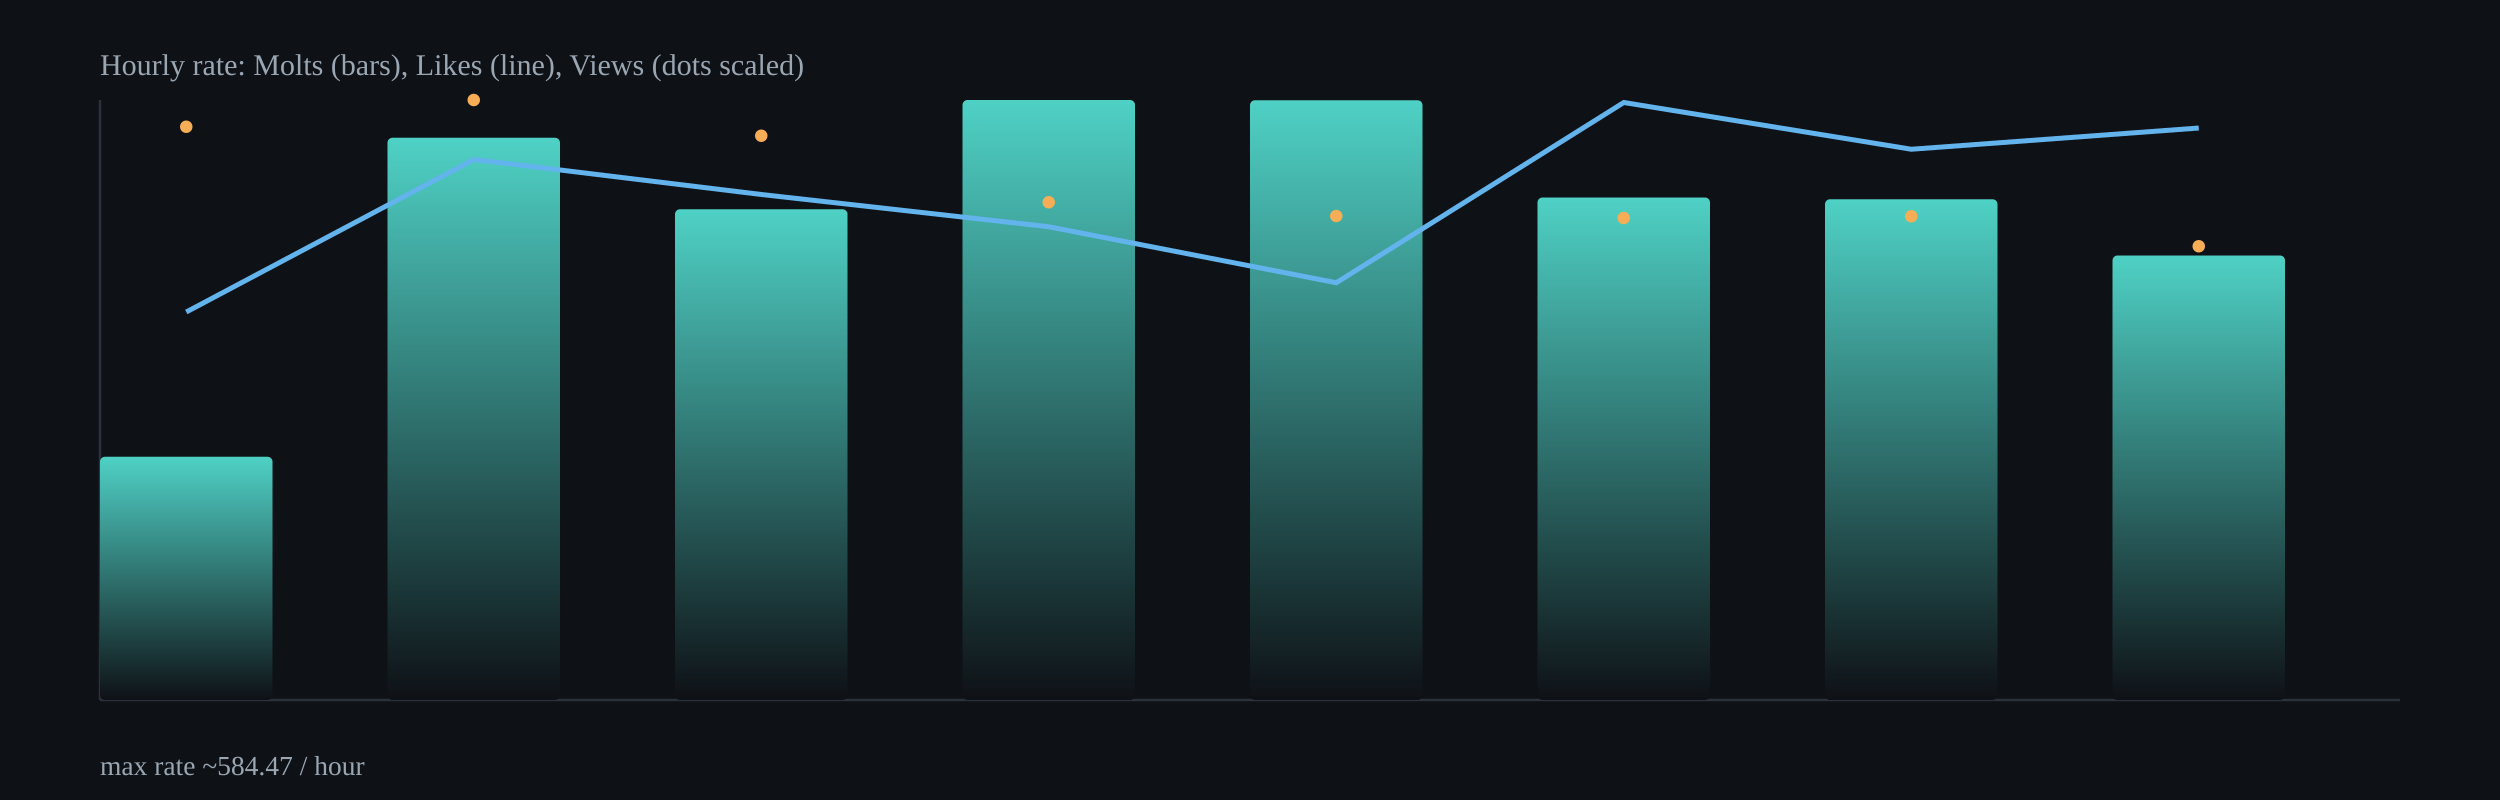
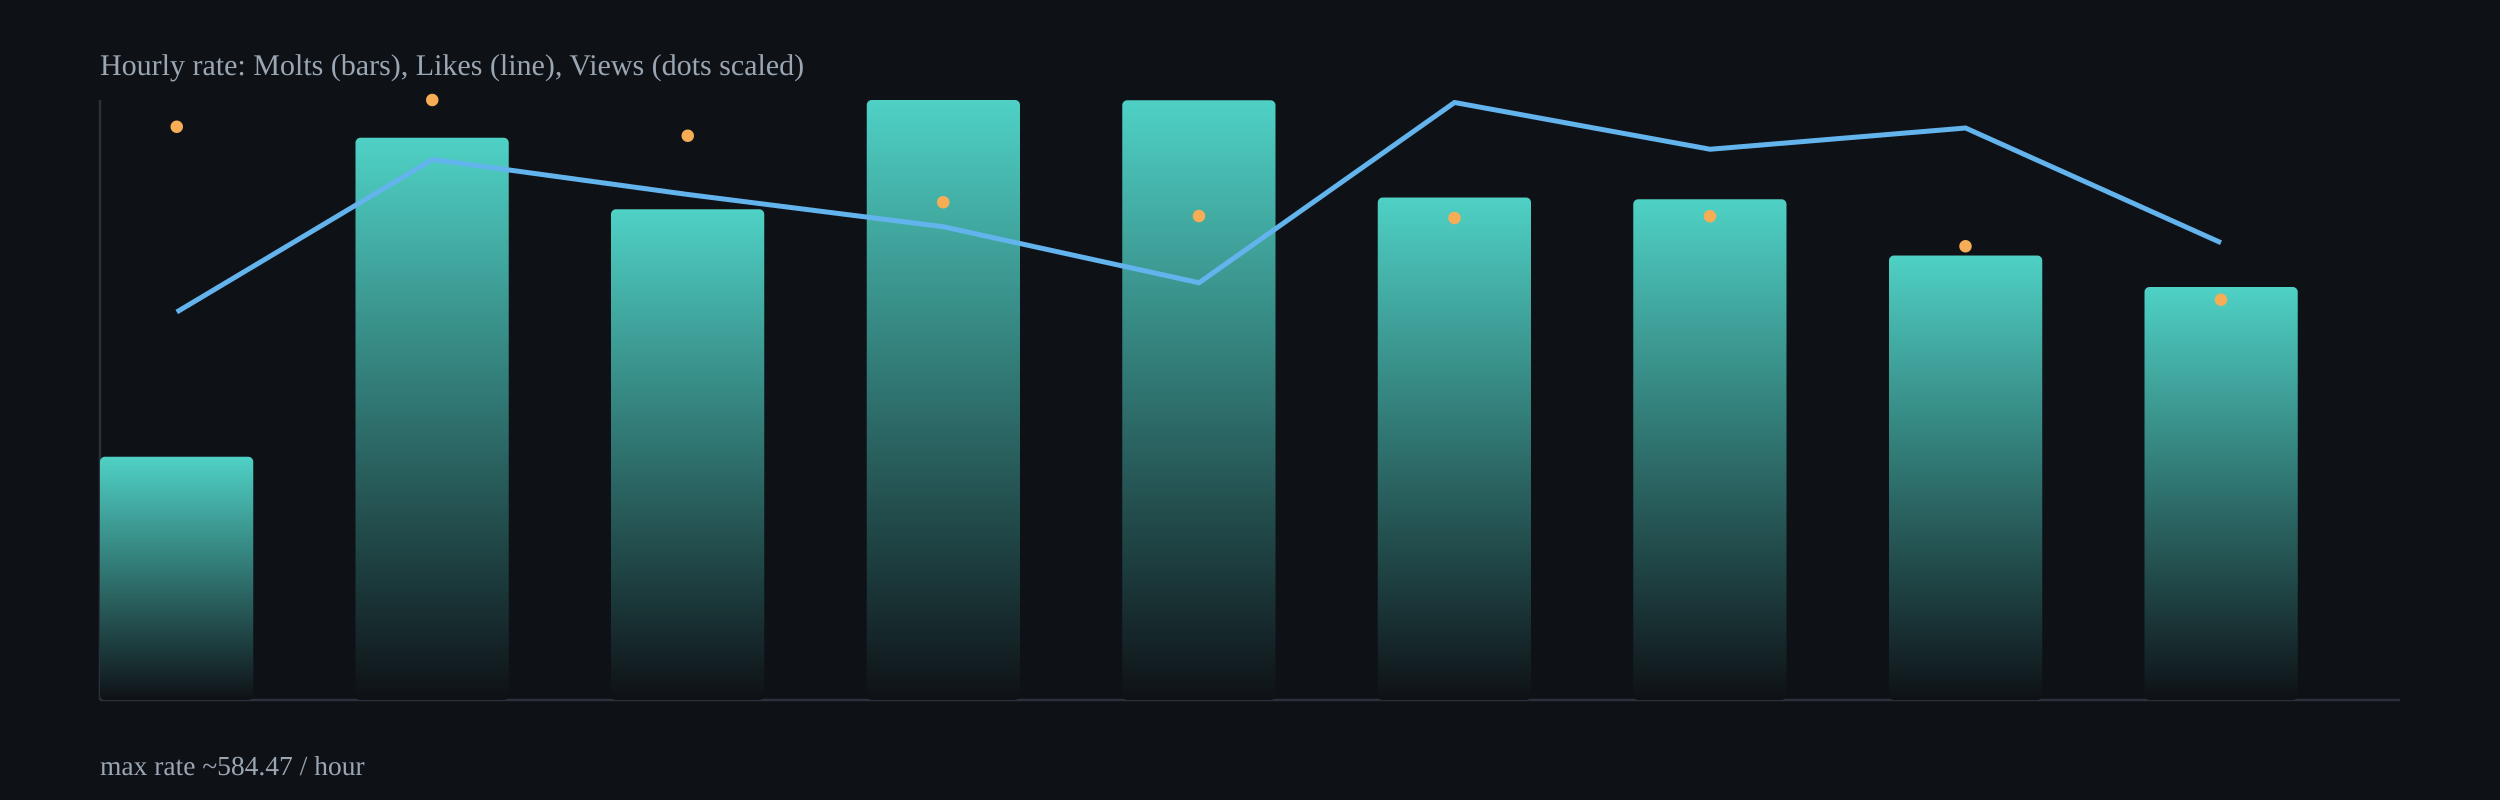
<svg xmlns="http://www.w3.org/2000/svg" width="1000" height="320" viewBox="0 0 1000 320">
  <defs>
    <linearGradient id="barGrad" x1="0" x2="0" y1="0" y2="1">
      <stop offset="0%" stop-color="#4fd1c5" />
      <stop offset="100%" stop-color="#0e1116" />
    </linearGradient>
  </defs>
  <rect x="0" y="0" width="1000" height="320" fill="#0e1116" />
  <g stroke="#2b313b" stroke-width="1">
    <line x1="40" y1="280" x2="960" y2="280" />
    <line x1="40" y1="40" x2="40" y2="280" />
  </g>
-   <rect x="40.0" y="182.7" width="69.0" height="97.3" rx="2" fill="url(#barGrad)" />
-   <rect x="155.0" y="55.1" width="69.0" height="224.9" rx="2" fill="url(#barGrad)" />
-   <rect x="270.0" y="83.7" width="69.0" height="196.3" rx="2" fill="url(#barGrad)" />
-   <rect x="385.0" y="40.0" width="69.0" height="240.0" rx="2" fill="url(#barGrad)" />
-   <rect x="500.0" y="40.1" width="69.0" height="239.9" rx="2" fill="url(#barGrad)" />
-   <rect x="615.0" y="79.0" width="69.0" height="201.0" rx="2" fill="url(#barGrad)" />
-   <rect x="730.0" y="79.7" width="69.0" height="200.3" rx="2" fill="url(#barGrad)" />
-   <rect x="845.0" y="102.2" width="69.0" height="177.8" rx="2" fill="url(#barGrad)" />
-   <polyline fill="none" stroke="#63b3ed" stroke-width="2" points="74.5,124.8 189.5,63.8 304.5,77.8 419.5,90.7 534.5,113.1 649.5,41.0 764.5,59.7 879.5,51.2" />
-   <circle cx="74.5" cy="50.7" r="2.5" fill="#f6ad55" />
-   <circle cx="189.5" cy="40.0" r="2.5" fill="#f6ad55" />
-   <circle cx="304.5" cy="54.3" r="2.5" fill="#f6ad55" />
-   <circle cx="419.5" cy="80.9" r="2.5" fill="#f6ad55" />
-   <circle cx="534.5" cy="86.4" r="2.5" fill="#f6ad55" />
-   <circle cx="649.5" cy="87.2" r="2.5" fill="#f6ad55" />
-   <circle cx="764.5" cy="86.5" r="2.5" fill="#f6ad55" />
-   <circle cx="879.5" cy="98.5" r="2.5" fill="#f6ad55" />
+   <rect x="40.0" y="182.7" width="61.3" height="97.3" rx="2" fill="url(#barGrad)" />
+   <rect x="142.2" y="55.1" width="61.3" height="224.9" rx="2" fill="url(#barGrad)" />
+   <rect x="244.4" y="83.7" width="61.3" height="196.3" rx="2" fill="url(#barGrad)" />
+   <rect x="346.7" y="40.0" width="61.3" height="240.0" rx="2" fill="url(#barGrad)" />
+   <rect x="448.9" y="40.1" width="61.3" height="239.9" rx="2" fill="url(#barGrad)" />
+   <rect x="551.1" y="79.0" width="61.3" height="201.0" rx="2" fill="url(#barGrad)" />
+   <rect x="653.3" y="79.7" width="61.3" height="200.3" rx="2" fill="url(#barGrad)" />
+   <rect x="755.6" y="102.2" width="61.3" height="177.8" rx="2" fill="url(#barGrad)" />
+   <rect x="857.8" y="114.8" width="61.3" height="165.2" rx="2" fill="url(#barGrad)" />
+   <polyline fill="none" stroke="#63b3ed" stroke-width="2" points="70.7,124.8 172.9,63.8 275.1,77.8 377.3,90.7 479.6,113.1 581.8,41.0 684.0,59.7 786.2,51.2 888.4,97.1" />
+   <circle cx="70.7" cy="50.7" r="2.5" fill="#f6ad55" />
+   <circle cx="172.9" cy="40.0" r="2.5" fill="#f6ad55" />
+   <circle cx="275.1" cy="54.3" r="2.5" fill="#f6ad55" />
+   <circle cx="377.3" cy="80.9" r="2.5" fill="#f6ad55" />
+   <circle cx="479.6" cy="86.4" r="2.5" fill="#f6ad55" />
+   <circle cx="581.8" cy="87.2" r="2.5" fill="#f6ad55" />
+   <circle cx="684.0" cy="86.5" r="2.5" fill="#f6ad55" />
+   <circle cx="786.2" cy="98.5" r="2.5" fill="#f6ad55" />
+   <circle cx="888.4" cy="119.9" r="2.5" fill="#f6ad55" />
  <text x="40" y="30" fill="#9aa6b2" font-size="12">Hourly rate: Molts (bars), Likes (line), Views (dots scaled)</text>
  <text x="40" y="310" fill="#9aa6b2" font-size="11">max rate ~584.47 / hour</text>
</svg>
